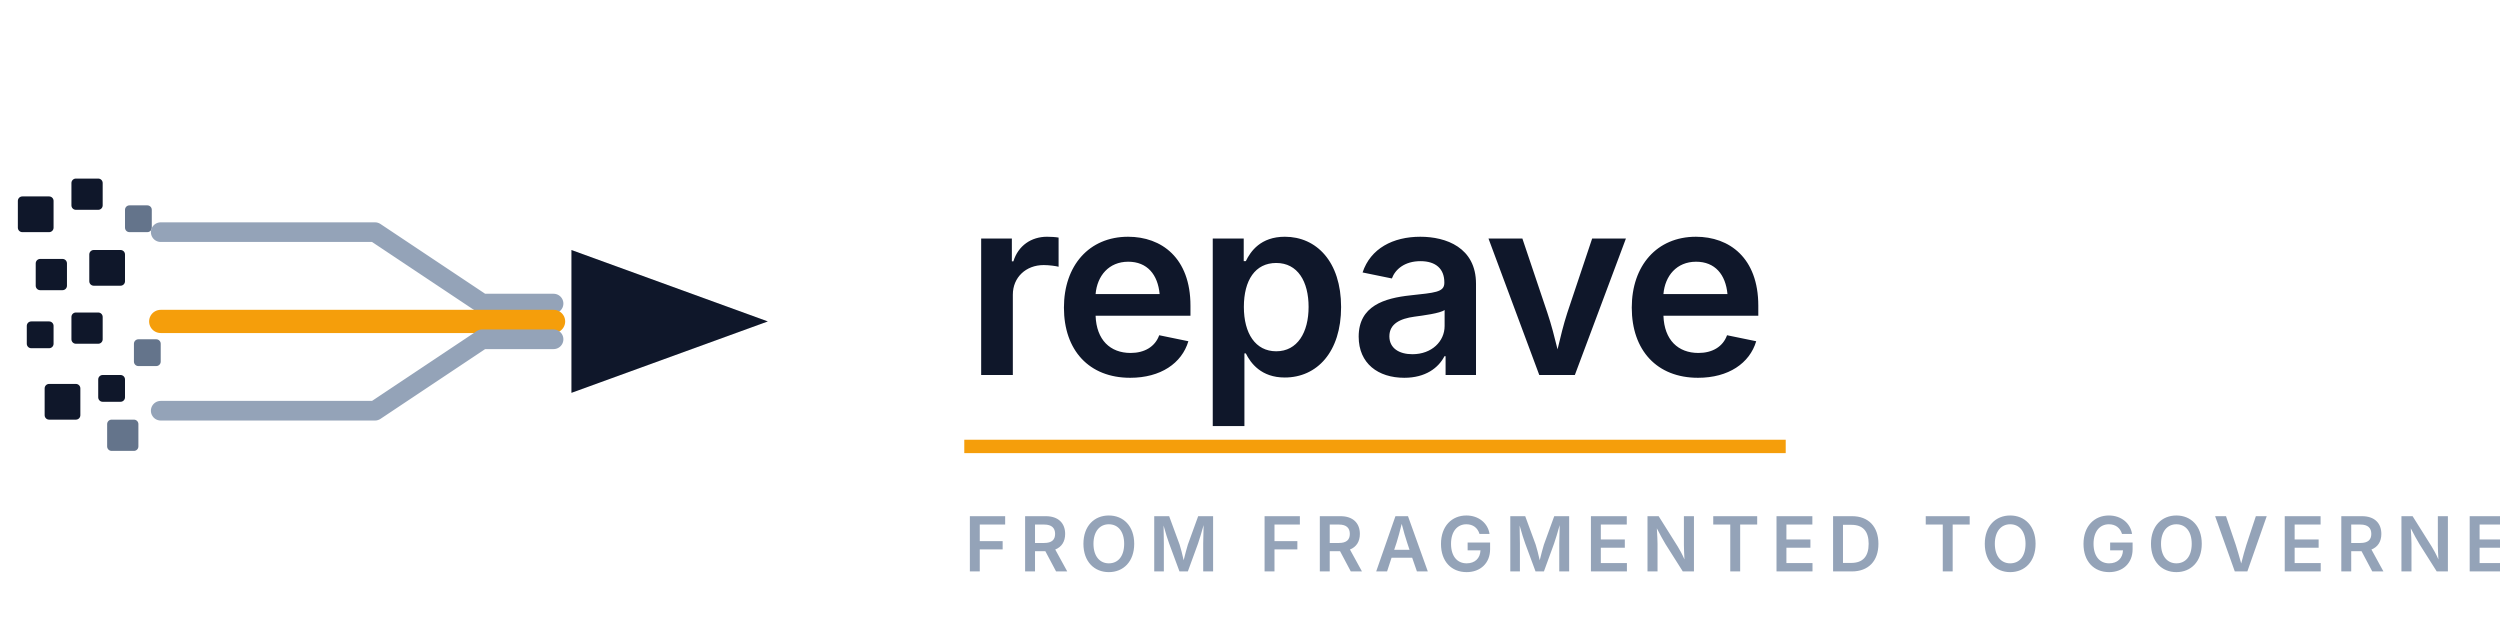
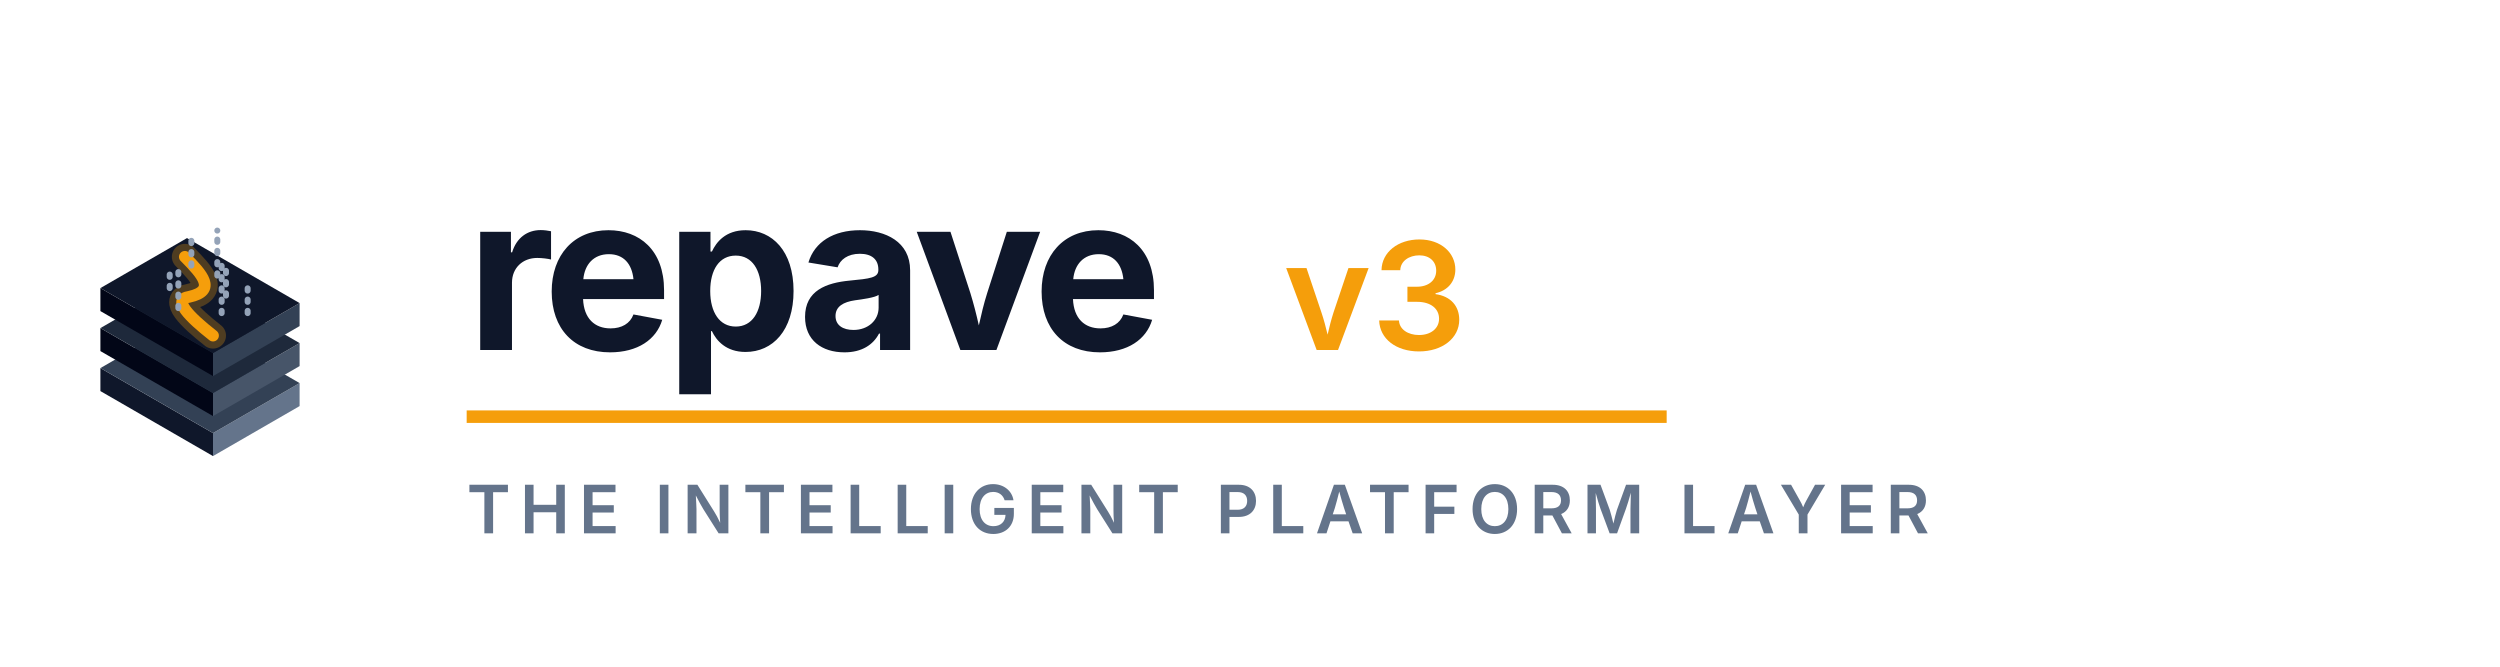
- <svg xmlns="http://www.w3.org/2000/svg" viewBox="0 0 280 72" role="img" aria-labelledby="title desc">
-   <svg x="0" y="16" width="96" height="40" viewBox="0 0 96 40">
-     <g fill="#0F172A">
-       <rect x="2" y="6" width="4" height="4" rx="0.5" />
-       <rect x="8" y="4" width="3.5" height="3.5" rx="0.5" />
-       <rect x="4" y="13" width="3.5" height="3.5" rx="0.5" />
-       <rect x="10" y="12" width="4" height="4" rx="0.5" />
-       <rect x="3" y="20" width="3" height="3" rx="0.5" />
-       <rect x="8" y="19" width="3.5" height="3.5" rx="0.5" />
-       <rect x="5" y="27" width="4" height="4" rx="0.5" />
-       <rect x="11" y="26" width="3" height="3" rx="0.5" />
-     </g>
-     <g fill="#64748B">
-       <rect x="14" y="7" width="3" height="3" rx="0.5" />
-       <rect x="15" y="22" width="3" height="3" rx="0.5" />
-       <rect x="12" y="31" width="3.5" height="3.5" rx="0.5" />
-     </g>
-     <path d="M18 10 H42 L54 18 H62" fill="none" stroke="#94A3B8" stroke-width="2.2" stroke-linecap="round" stroke-linejoin="round" />
-     <path d="M18 20 H48 L54 20 H62" fill="none" stroke="#F59E0B" stroke-width="2.6" stroke-linecap="round" stroke-linejoin="round" />
-     <path d="M18 30 H42 L54 22 H62" fill="none" stroke="#94A3B8" stroke-width="2.2" stroke-linecap="round" stroke-linejoin="round" />
-     <path d="M64 12 L86 20 L64 28 Z" fill="#0F172A" />
+ <svg xmlns="http://www.w3.org/2000/svg" viewBox="0 0 300 80" role="img" aria-labelledby="title desc">
+   <svg x="0" y="16" width="48" height="48" viewBox="0 0 80 80">
+     <polygon points="20.08,46.95 42.60,59.95 42.60,64.55 20.08,51.55" fill="#0F172A" opacity="1" />
+     <polygon points="59.92,49.95 42.60,59.95 42.60,64.55 59.92,54.55" fill="#64748B" opacity="1" />
+     <polygon points="37.40,36.95 59.92,49.95 42.60,59.95 20.08,46.95" fill="#334155" opacity="1" />
+     <polygon points="20.08,38.95 42.60,51.95 42.60,56.55 20.08,43.55" fill="#020617" opacity="1" />
+     <polygon points="59.92,41.95 42.60,51.95 42.60,56.55 59.92,46.55" fill="#475569" opacity="1" />
+     <polygon points="37.40,28.95 59.92,41.95 42.60,51.95 20.08,38.95" fill="#1E293B" opacity="1" />
+     <polygon points="20.08,30.95 42.60,43.95 42.60,48.55 20.08,35.55" fill="#020617" opacity="1" />
+     <polygon points="59.92,33.95 42.60,43.95 42.60,48.55 59.92,38.55" fill="#334155" opacity="1" />
+     <polygon points="37.40,20.95 59.92,33.95 42.60,43.95 20.08,30.95" fill="#0F172A" opacity="1" />
+     <path d="M 36.97 24.70 C 40.43 28.20, 43.46 31.45, 37.83 32.70 C 34.37 33.20, 37.83 36.70, 42.60 40.45" fill="none" stroke="#F59E0B" stroke-width="5.2" stroke-linecap="round" stroke-linejoin="round" opacity="0.28" />
+     <path d="M 36.97 24.70 C 40.43 28.20, 43.46 31.45, 37.83 32.70 C 34.37 33.20, 37.83 36.70, 42.60 40.45" fill="none" stroke="#F59E0B" stroke-width="2.35" stroke-linecap="round" stroke-linejoin="round" />
+     <line x1="38.27" y1="26.45" x2="38.27" y2="20.95" stroke="#94A3B8" stroke-width="1.2" stroke-linecap="round" stroke-dasharray="0.45 1.8" />
+     <line x1="43.46" y1="28.45" x2="43.46" y2="19.45" stroke="#94A3B8" stroke-width="1.2" stroke-linecap="round" stroke-dasharray="0.45 1.8" />
+     <line x1="45.20" y1="32.45" x2="45.20" y2="25.95" stroke="#94A3B8" stroke-width="1.2" stroke-linecap="round" stroke-dasharray="0.45 1.8" />
+     <line x1="33.94" y1="30.95" x2="33.94" y2="26.95" stroke="#94A3B8" stroke-width="1.2" stroke-linecap="round" stroke-dasharray="0.45 1.8" />
+     <line x1="44.33" y1="35.95" x2="44.33" y2="24.95" stroke="#94A3B8" stroke-width="1.2" stroke-linecap="round" stroke-dasharray="0.45 1.8" />
+     <line x1="35.67" y1="34.95" x2="35.67" y2="27.45" stroke="#94A3B8" stroke-width="1.2" stroke-linecap="round" stroke-dasharray="0.45 1.8" />
+     <line x1="49.53" y1="35.95" x2="49.53" y2="30.95" stroke="#94A3B8" stroke-width="1.2" stroke-linecap="round" stroke-dasharray="0.45 1.8" />
  </svg>
-   <text x="108" y="42" font-family="system-ui, -apple-system, 'Segoe UI', sans-serif" font-size="28" font-weight="600" fill="#0F172A" letter-spacing="-0.02em">repave</text>
-   <line x1="108" y1="50" x2="200" y2="50" stroke="#F59E0B" stroke-width="1.5" />
-   <text x="108" y="64" font-family="system-ui, -apple-system, 'Segoe UI', sans-serif" font-size="8.5" font-weight="600" fill="#94A3B8" letter-spacing="0.14em">FROM FRAGMENTED TO GOVERNED</text>
+   <text x="56" y="42" font-family="system-ui, -apple-system, 'Segoe UI', sans-serif" font-size="26" font-weight="700" fill="#0F172A" letter-spacing="-0.03em">repave</text>
+   <text x="154" y="42" font-family="system-ui, -apple-system, 'Segoe UI', sans-serif" font-size="18" font-weight="600" fill="#F59E0B">v3</text>
+   <line x1="56" y1="50" x2="200" y2="50" stroke="#F59E0B" stroke-width="1.5" />
+   <text x="56" y="64" font-family="system-ui, -apple-system, 'Segoe UI', sans-serif" font-size="8" font-weight="600" fill="#64748B" letter-spacing="0.14em">THE INTELLIGENT PLATFORM LAYER</text>
</svg>
